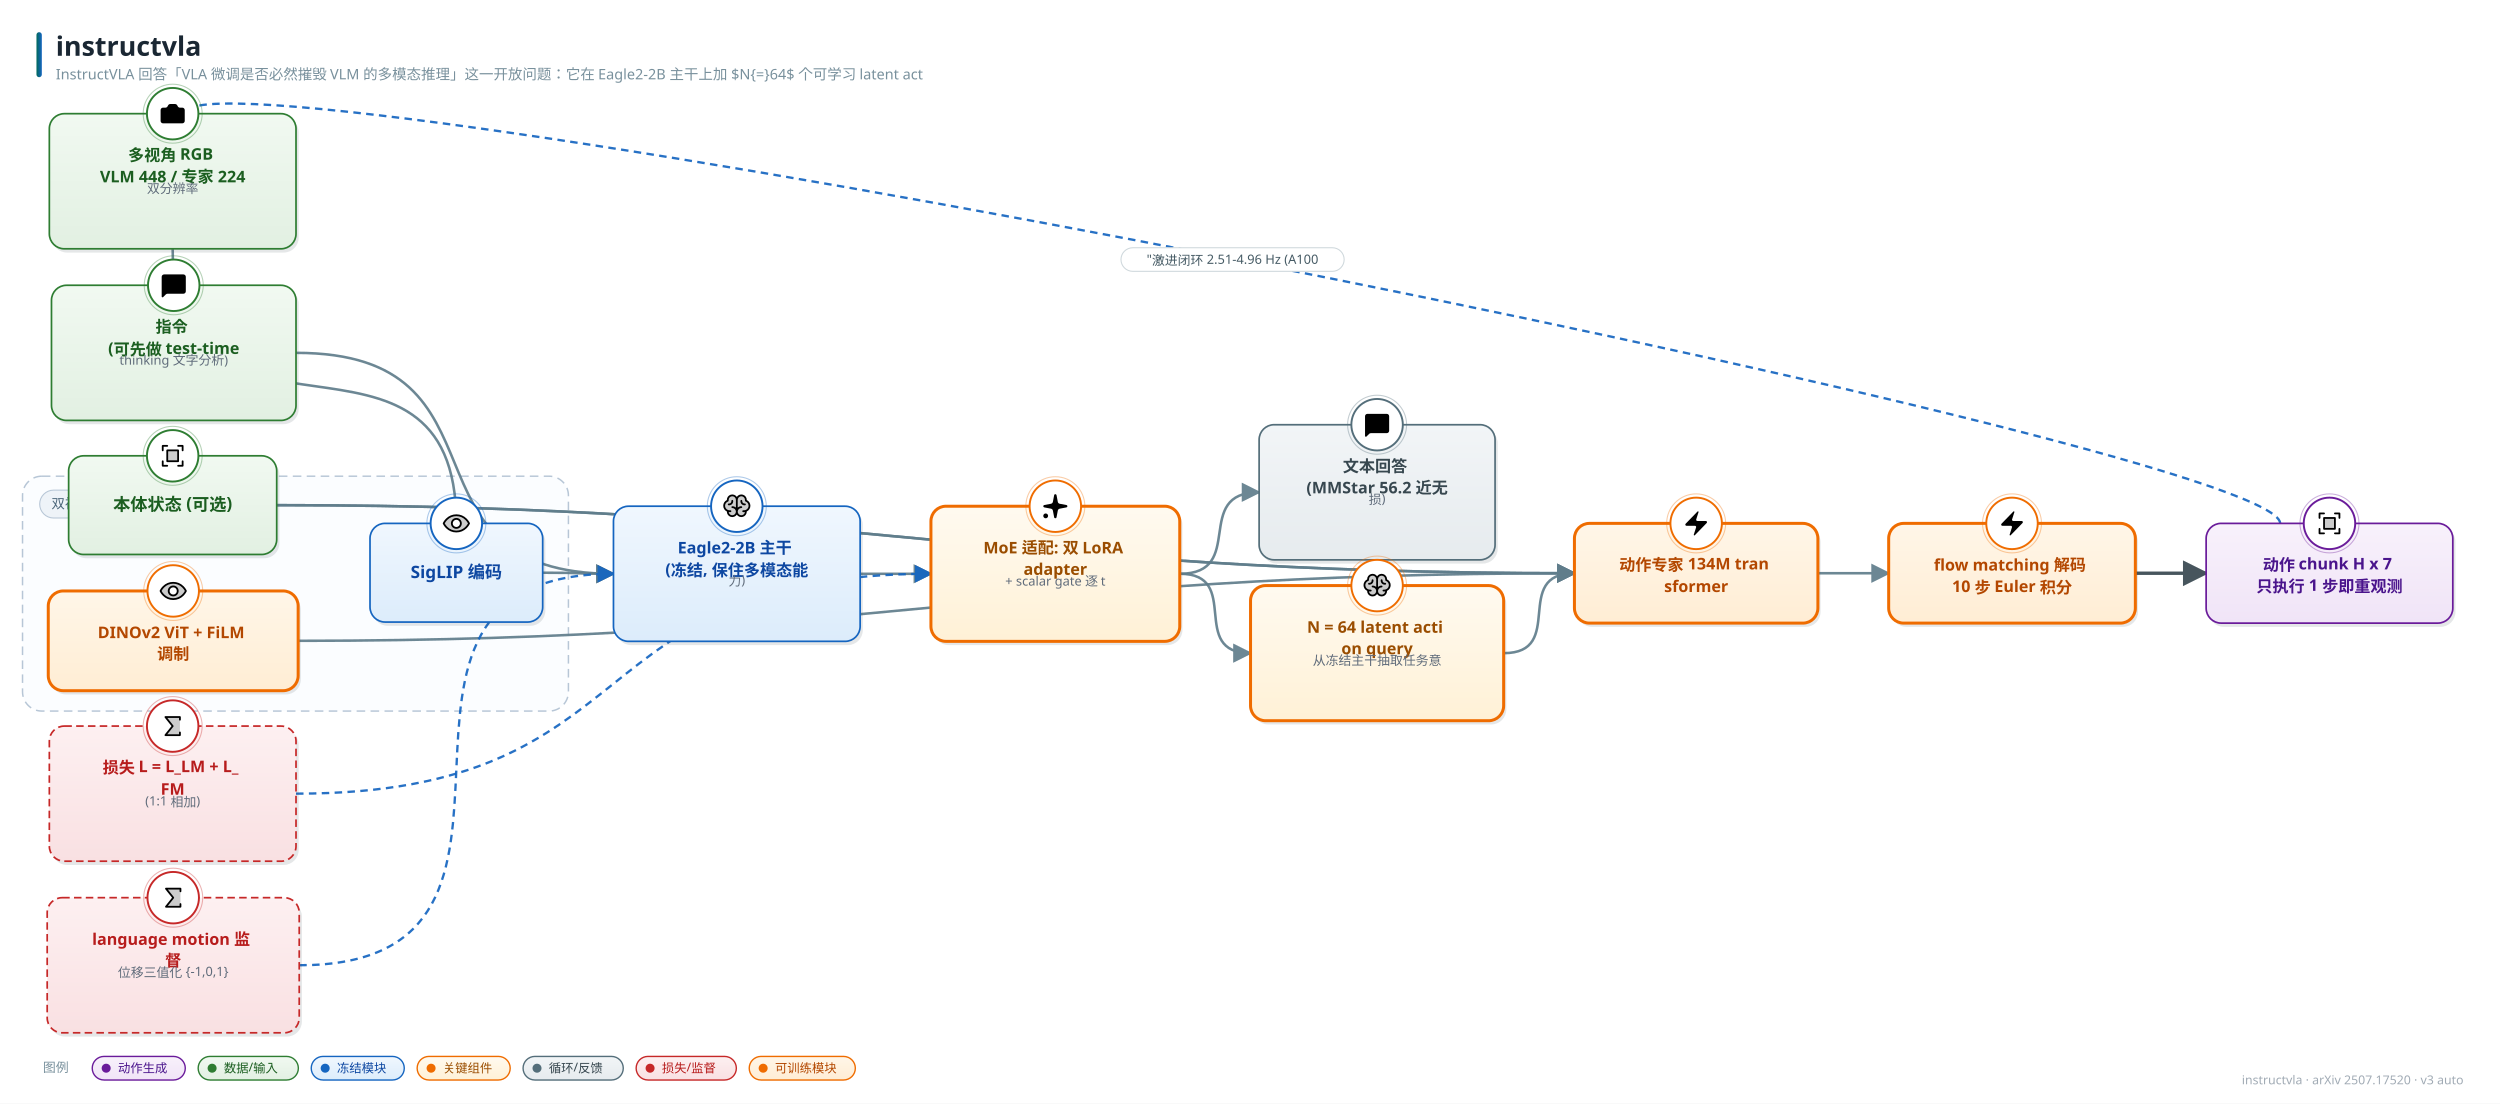
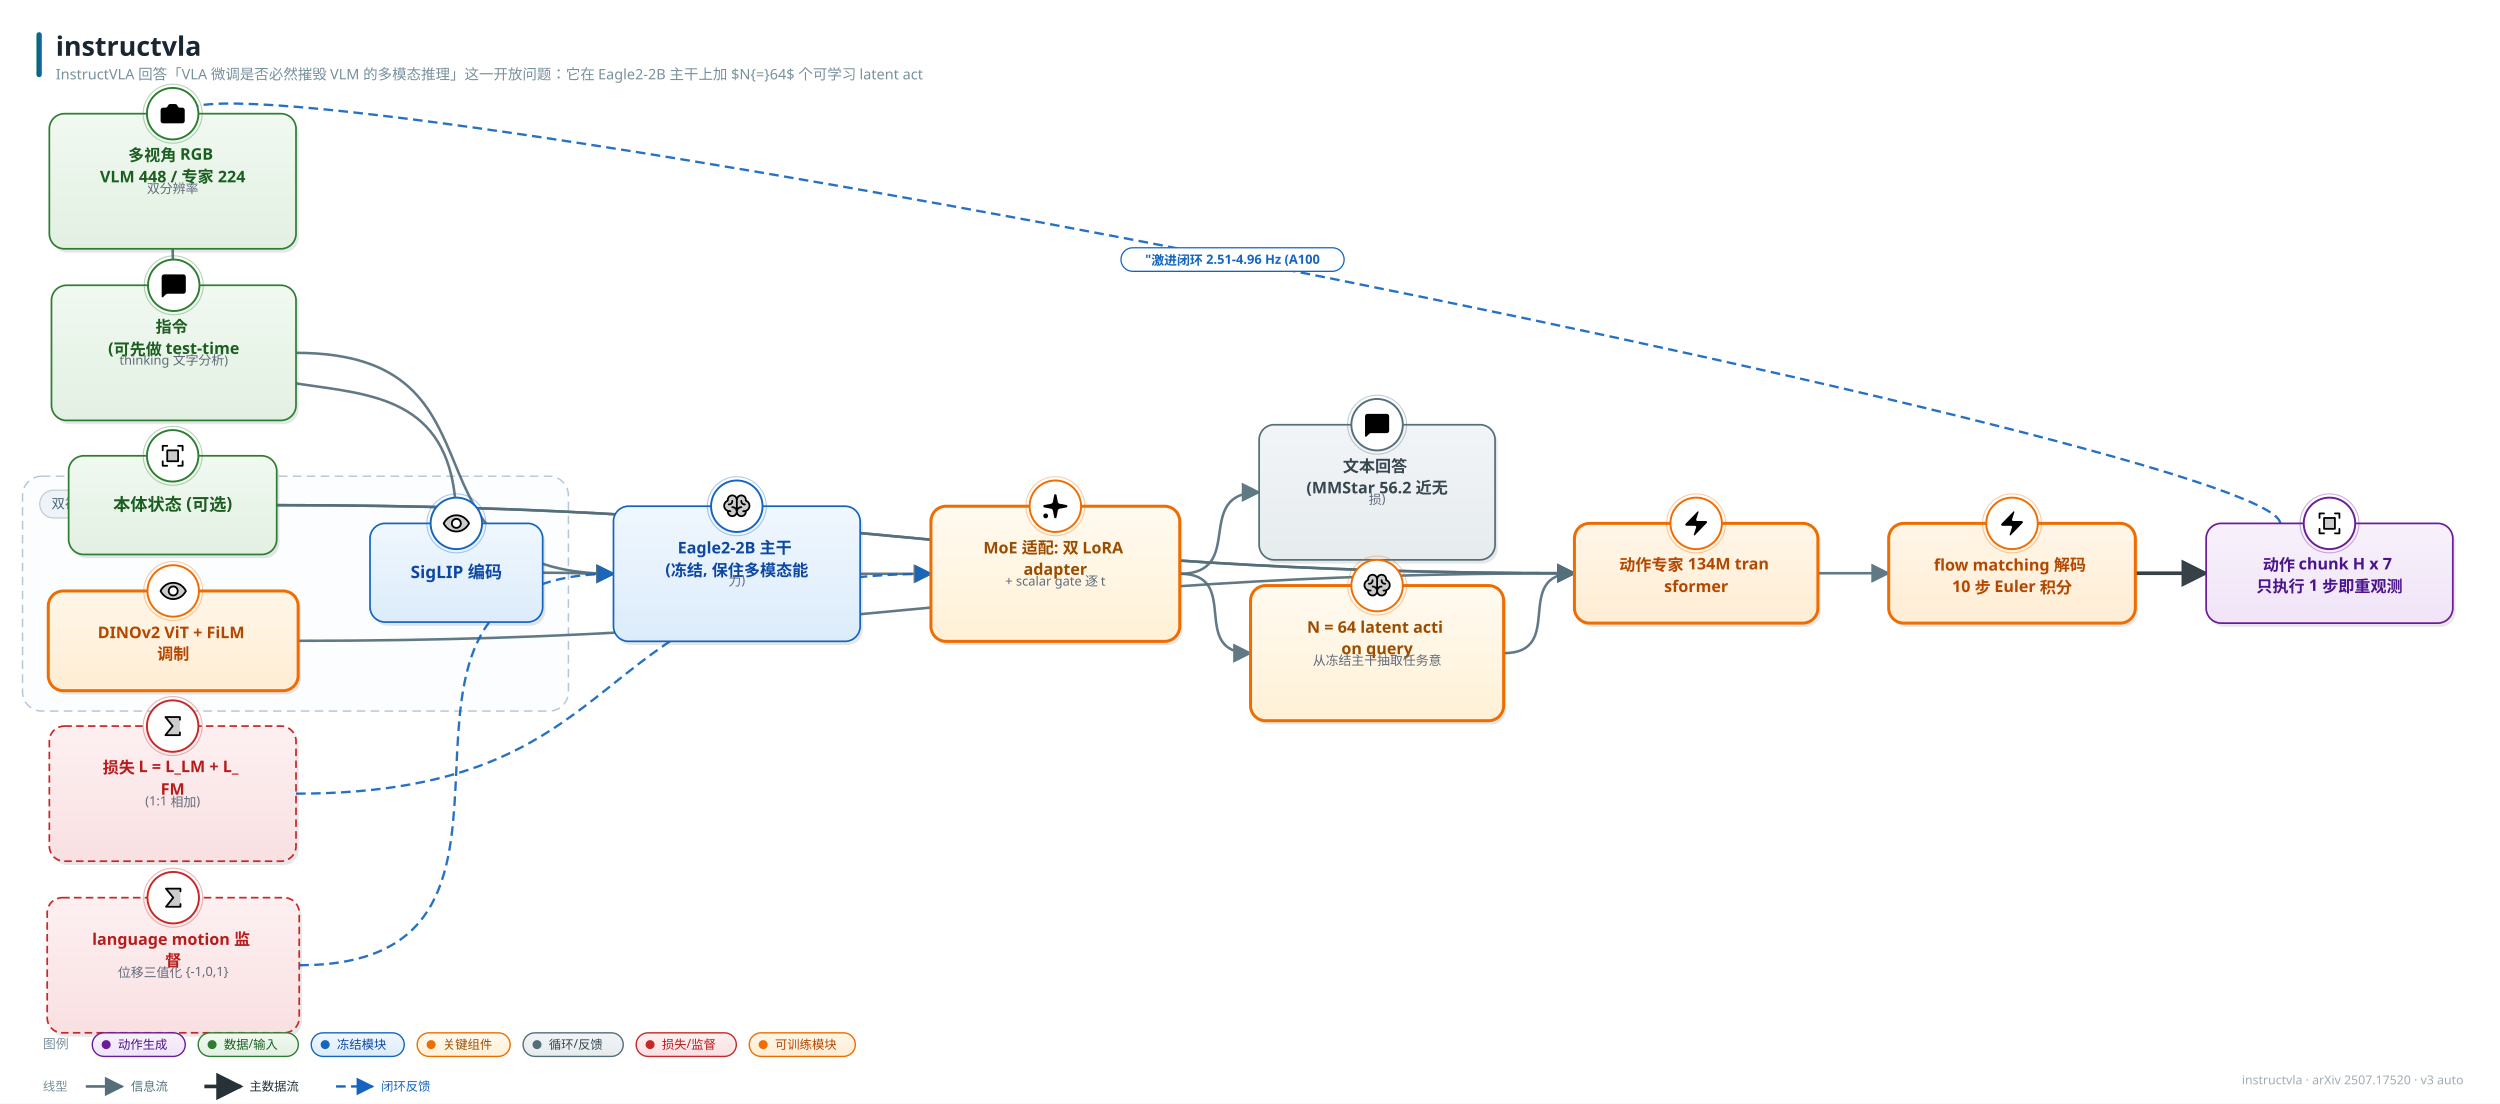
<svg xmlns="http://www.w3.org/2000/svg" width="2331" height="1029" viewBox="0 0 2331 1029" font-family="'PingFang SC','Hiragino Sans GB','Microsoft YaHei','Segoe UI',sans-serif">
  <style>text{font-family:'PingFang SC','Hiragino Sans GB','Microsoft YaHei','Segoe UI',sans-serif;} .lbl{font-weight:700;}</style>
  <defs>
    <linearGradient id="g-data" x1="0" y1="0" x2="0" y2="1">
      <stop offset="0" stop-color="#f1f9f1" />
      <stop offset="1" stop-color="#e2f0e2" />
    </linearGradient>
    <linearGradient id="g-frozen" x1="0" y1="0" x2="0" y2="1">
      <stop offset="0" stop-color="#f0f7fe" />
      <stop offset="1" stop-color="#dcecfb" />
    </linearGradient>
    <linearGradient id="g-train" x1="0" y1="0" x2="0" y2="1">
      <stop offset="0" stop-color="#fff6e8" />
      <stop offset="1" stop-color="#ffedd4" />
    </linearGradient>
    <linearGradient id="g-loss" x1="0" y1="0" x2="0" y2="1">
      <stop offset="0" stop-color="#fdf0f1" />
      <stop offset="1" stop-color="#f9e0e2" />
    </linearGradient>
    <linearGradient id="g-act" x1="0" y1="0" x2="0" y2="1">
      <stop offset="0" stop-color="#f8f1fb" />
      <stop offset="1" stop-color="#f0e4f7" />
    </linearGradient>
    <linearGradient id="g-loop" x1="0" y1="0" x2="0" y2="1">
      <stop offset="0" stop-color="#f2f5f7" />
      <stop offset="1" stop-color="#e6ebee" />
    </linearGradient>
    <linearGradient id="g-env" x1="0" y1="0" x2="0" y2="1">
      <stop offset="0" stop-color="#eef8f6" />
      <stop offset="1" stop-color="#dcf0ec" />
    </linearGradient>
    <linearGradient id="g-mem" x1="0" y1="0" x2="0" y2="1">
      <stop offset="0" stop-color="#fffef0" />
      <stop offset="1" stop-color="#fdf6d8" />
    </linearGradient>
    <linearGradient id="g-reward" x1="0" y1="0" x2="0" y2="1">
      <stop offset="0" stop-color="#fdf2f7" />
      <stop offset="1" stop-color="#f9e2ed" />
    </linearGradient>
    <linearGradient id="g-key" x1="0" y1="0" x2="0" y2="1">
      <stop offset="0" stop-color="#fffaf0" />
      <stop offset="1" stop-color="#fff1d6" />
    </linearGradient>
    <linearGradient id="g-title" x1="0" y1="0" x2="1" y2="0">
      <stop offset="0" stop-color="#00695c" />
      <stop offset="1" stop-color="#1565c0" />
    </linearGradient>
    <marker id="arr-main" viewBox="0 0 10 10" refX="9" refY="5" markerWidth="7.5" markerHeight="7.5" orient="auto-start-reverse">
-       <path d="M0 0 L10 5 L0 10 z" fill="#607d8b" />
+       <path d="M0 0 L10 5 L0 10 z" fill="#546e7a" />
    </marker>
    <marker id="arr-thick" viewBox="0 0 10 10" refX="9" refY="5" markerWidth="7.5" markerHeight="7.5" orient="auto-start-reverse">
-       <path d="M0 0 L10 5 L0 10 z" fill="#37474f" />
+       <path d="M0 0 L10 5 L0 10 z" fill="#263238" />
    </marker>
    <marker id="arr-thin" viewBox="0 0 10 10" refX="9" refY="5" markerWidth="7.5" markerHeight="7.5" orient="auto-start-reverse">
-       <path d="M0 0 L10 5 L0 10 z" fill="#90a4ae" />
+       <path d="M0 0 L10 5 L0 10 z" fill="#9fb0bb" />
    </marker>
    <marker id="arr-fb" viewBox="0 0 10 10" refX="9" refY="5" markerWidth="7.5" markerHeight="7.5" orient="auto-start-reverse">
      <path d="M0 0 L10 5 L0 10 z" fill="#1565c0" />
    </marker>
    <marker id="arr-loss" viewBox="0 0 10 10" refX="9" refY="5" markerWidth="7.5" markerHeight="7.5" orient="auto-start-reverse">
      <path d="M0 0 L10 5 L0 10 z" fill="#c62828" />
    </marker>
  </defs>
  <rect width="2331" height="1029" fill="#ffffff" />
  <rect x="34" y="30" width="5" height="42" rx="2.5" fill="url(#g-title)" />
  <text x="52" y="52" font-size="25" font-weight="800" fill="#1a2733">instructvla</text>
  <text x="52" y="74" font-size="13.5" fill="#78909c">InstructVLA 回答「VLA 微调是否必然摧毁 VLM 的多模态推理」这一开放问题：它在 Eagle2-2B 主干上加 $N{=}64$ 个可学习 latent act</text>
  <text x="2297" y="1011" font-size="11.5" fill="#a0aab4" text-anchor="end">instructvla · arXiv 2507.17520 · v3 auto</text>
  <rect x="21" y="444" width="509" height="219" rx="18" fill="#fbfdff" stroke="#b7c6d6" stroke-width="1.4" stroke-dasharray="8 5" />
  <rect x="37" y="457" width="90.25" height="26" rx="13" fill="#eef3f8" stroke="#b7c6d6" />
  <text x="48" y="474" font-size="12.5" fill="#4a6579">双视觉通路</text>
-   <path d="M 161.0 232.0 C 161.0 450.6, 425.5 269.4, 425.5 488.0" fill="none" stroke="#607d8b" stroke-width="2.4" marker-end="url(#arr-main)" opacity="0.92" />
-   <path d="M 276.0 329.0 C 486.8 329.0, 361.2 535.0, 572.0 535.0" fill="none" stroke="#607d8b" stroke-width="2.4" marker-end="url(#arr-main)" opacity="0.92" />
-   <path d="M 258.0 471.0 C 792.9 471.0, 933.1 534.5, 1468.0 534.5" fill="none" stroke="#607d8b" stroke-width="2.4" marker-end="url(#arr-main)" opacity="0.92" />
-   <path d="M 506.0 534.0 C 552.0 534.0, 526.0 535.0, 572.0 535.0" fill="none" stroke="#607d8b" stroke-width="2.4" marker-end="url(#arr-main)" opacity="0.92" />
-   <path d="M 802.0 535.0 C 848.0 535.0, 822.0 535.0, 868.0 535.0" fill="none" stroke="#607d8b" stroke-width="2.4" marker-end="url(#arr-main)" opacity="0.92" />
-   <path d="M 1100.0 535.0 C 1163.0 535.0, 1111.0 459.0, 1174.0 459.0" fill="none" stroke="#607d8b" stroke-width="2.4" marker-end="url(#arr-main)" opacity="0.92" />
-   <path d="M 1100.0 535.0 C 1158.8 535.0, 1107.2 609.0, 1166.0 609.0" fill="none" stroke="#607d8b" stroke-width="2.4" marker-end="url(#arr-main)" opacity="0.92" />
-   <path d="M 278.0 597.5 C 804.3 597.5, 941.7 534.5, 1468.0 534.5" fill="none" stroke="#607d8b" stroke-width="2.4" marker-end="url(#arr-main)" opacity="0.92" />
-   <path d="M 1402.0 609.0 C 1461.0 609.0, 1409.0 534.5, 1468.0 534.5" fill="none" stroke="#607d8b" stroke-width="2.4" marker-end="url(#arr-main)" opacity="0.92" />
-   <path d="M 258.0 471.0 C 792.9 471.0, 933.1 534.5, 1468.0 534.5" fill="none" stroke="#607d8b" stroke-width="2.4" marker-end="url(#arr-main)" opacity="0.92" />
-   <path d="M 1695.0 534.5 C 1741.0 534.5, 1715.0 534.5, 1761.0 534.5" fill="none" stroke="#607d8b" stroke-width="2.4" marker-end="url(#arr-main)" opacity="0.92" />
-   <path d="M 1991.0 534.5 C 2037.0 534.5, 2011.0 534.5, 2057.0 534.5" fill="none" stroke="#37474f" stroke-width="3.2" marker-end="url(#arr-thick)" opacity="0.92" />
-   <path d="M 2126.0 488.0 C 2126.0 414.0, 172.5 32.0, 172.5 106.0" fill="none" stroke="#1565c0" stroke-width="2.2" stroke-dasharray="7 5" marker-end="url(#arr-fb)" opacity="0.92" />
-   <path d="M 276.0 740.0 C 610.7 740.0, 533.3 535.0, 868.0 535.0" fill="none" stroke="#1565c0" stroke-width="2.2" stroke-dasharray="7 5" marker-end="url(#arr-fb)" opacity="0.92" />
-   <path d="M 279.0 900.0 C 555.4 900.0, 295.6 535.0, 572.0 535.0" fill="none" stroke="#1565c0" stroke-width="2.2" stroke-dasharray="7 5" marker-end="url(#arr-fb)" opacity="0.92" />
+   <path d="M 161.0 232.0 C 161.0 450.6, 425.5 269.4, 425.5 488.0" fill="none" stroke="#546e7a" stroke-width="2.4" marker-end="url(#arr-main)" opacity="0.92" />
+   <path d="M 276.0 329.0 C 486.8 329.0, 361.2 535.0, 572.0 535.0" fill="none" stroke="#546e7a" stroke-width="2.4" marker-end="url(#arr-main)" opacity="0.92" />
+   <path d="M 258.0 471.0 C 792.9 471.0, 933.1 534.5, 1468.0 534.5" fill="none" stroke="#546e7a" stroke-width="2.4" marker-end="url(#arr-main)" opacity="0.92" />
+   <path d="M 506.0 534.0 C 552.0 534.0, 526.0 535.0, 572.0 535.0" fill="none" stroke="#546e7a" stroke-width="2.4" marker-end="url(#arr-main)" opacity="0.92" />
+   <path d="M 802.0 535.0 C 848.0 535.0, 822.0 535.0, 868.0 535.0" fill="none" stroke="#546e7a" stroke-width="2.4" marker-end="url(#arr-main)" opacity="0.92" />
+   <path d="M 1100.0 535.0 C 1163.0 535.0, 1111.0 459.0, 1174.0 459.0" fill="none" stroke="#546e7a" stroke-width="2.4" marker-end="url(#arr-main)" opacity="0.92" />
+   <path d="M 1100.0 535.0 C 1158.8 535.0, 1107.2 609.0, 1166.0 609.0" fill="none" stroke="#546e7a" stroke-width="2.4" marker-end="url(#arr-main)" opacity="0.92" />
+   <path d="M 278.0 597.5 C 804.3 597.5, 941.7 534.5, 1468.0 534.5" fill="none" stroke="#546e7a" stroke-width="2.4" marker-end="url(#arr-main)" opacity="0.92" />
+   <path d="M 1402.0 609.0 C 1461.0 609.0, 1409.0 534.5, 1468.0 534.5" fill="none" stroke="#546e7a" stroke-width="2.4" marker-end="url(#arr-main)" opacity="0.92" />
+   <path d="M 258.0 471.0 C 792.9 471.0, 933.1 534.5, 1468.0 534.5" fill="none" stroke="#546e7a" stroke-width="2.4" marker-end="url(#arr-main)" opacity="0.92" />
+   <path d="M 1695.0 534.5 C 1741.0 534.5, 1715.0 534.5, 1761.0 534.5" fill="none" stroke="#546e7a" stroke-width="2.4" marker-end="url(#arr-main)" opacity="0.92" />
+   <path d="M 1991.0 534.5 C 2037.0 534.5, 2011.0 534.5, 2057.0 534.5" fill="none" stroke="#263238" stroke-width="3.4" marker-end="url(#arr-thick)" opacity="0.92" />
+   <path d="M 2126.0 488.0 C 2126.0 414.0, 172.5 32.0, 172.5 106.0" fill="none" stroke="#1565c0" stroke-width="2.2" stroke-dasharray="9 5" marker-end="url(#arr-fb)" opacity="0.92" />
+   <path d="M 276.0 740.0 C 610.7 740.0, 533.3 535.0, 868.0 535.0" fill="none" stroke="#1565c0" stroke-width="2.2" stroke-dasharray="9 5" marker-end="url(#arr-fb)" opacity="0.92" />
+   <path d="M 279.0 900.0 C 555.4 900.0, 295.6 535.0, 572.0 535.0" fill="none" stroke="#1565c0" stroke-width="2.2" stroke-dasharray="9 5" marker-end="url(#arr-fb)" opacity="0.92" />
  <rect x="48.5" y="109.5" width="230" height="126" rx="14" fill="#37474f" opacity="0.13" />
  <rect x="46" y="106" width="230" height="126" rx="14" fill="url(#g-data)" stroke="#2e7d32" stroke-width="1.6" />
  <circle cx="161.0" cy="106" r="24" fill="#ffffff" stroke="#2e7d32" stroke-width="1.8" />
  <circle cx="161.0" cy="106" r="27.5" fill="none" stroke="#2e7d32" stroke-width="1" opacity="0.35" />
  <g transform="translate(147.5,92.5) scale(1.125)">
    <path d="M13.997 4a2 2 0 0 1 1.76 1.05l.486.9A2 2 0 0 0 18.003 7H20a2 2 0 0 1 2 2v9a2 2 0 0 1-2 2H4a2 2 0 0 1-2-2V9a2 2 0 0 1 2-2h1.997a2 2 0 0 0 1.759-1.048l.489-.904A2 2 0 0 1 10.004 4z" />
    <circle cx="12" cy="13" r="3" />
  </g>
  <text x="161.0" y="150" font-size="15" class="lbl" fill="#1b5e20" text-anchor="middle">
    <tspan x="161.0" dy="0">多视角 RGB</tspan>
    <tspan x="161.0" dy="20">VLM 448 / 专家 224</tspan>
  </text>
  <text x="161.0" y="180" font-size="12" fill="#5f6b7a" text-anchor="middle"> 双分辨率</text>
  <rect x="347.5" y="491.5" width="161" height="92" rx="14" fill="#37474f" opacity="0.13" />
  <rect x="345" y="488" width="161" height="92" rx="14" fill="url(#g-frozen)" stroke="#1565c0" stroke-width="1.6" />
  <circle cx="425.5" cy="488" r="24" fill="#ffffff" stroke="#1565c0" stroke-width="1.8" />
  <circle cx="425.5" cy="488" r="27.5" fill="none" stroke="#1565c0" stroke-width="1" opacity="0.35" />
  <g transform="translate(412.0,474.5) scale(0.1055)">
    <path d="M128,56C48,56,16,128,16,128s32,72,112,72,112-72,112-72S208,56,128,56Zm0,112a40,40,0,1,1,40-40A40,40,0,0,1,128,168Z" opacity="0.2" />
    <path d="M247.31,124.76c-.35-.79-8.82-19.58-27.65-38.41C194.57,61.26,162.88,48,128,48S61.43,61.26,36.34,86.35C17.51,105.18,9,124,8.69,124.76a8,8,0,0,0,0,6.5c.35.79,8.82,19.57,27.65,38.4C61.43,194.74,93.12,208,128,208s66.57-13.26,91.66-38.34c18.83-18.83,27.3-37.61,27.65-38.4A8,8,0,0,0,247.31,124.76ZM128,192c-30.78,0-57.67-11.19-79.93-33.25A133.47,133.47,0,0,1,25,128,133.33,133.33,0,0,1,48.07,97.25C70.33,75.19,97.22,64,128,64s57.67,11.19,79.93,33.25A133.46,133.46,0,0,1,231.05,128C223.84,141.46,192.43,192,128,192Zm0-112a48,48,0,1,0,48,48A48.05,48.05,0,0,0,128,80Zm0,80a32,32,0,1,1,32-32A32,32,0,0,1,128,160Z" />
  </g>
  <text x="425.5" y="539" font-size="16" class="lbl" fill="#0d47a1" text-anchor="middle">SigLIP 编码</text>
  <rect x="50.5" y="269.5" width="228" height="126" rx="14" fill="#37474f" opacity="0.13" />
  <rect x="48" y="266" width="228" height="126" rx="14" fill="url(#g-data)" stroke="#2e7d32" stroke-width="1.6" />
  <circle cx="162.0" cy="266" r="24" fill="#ffffff" stroke="#2e7d32" stroke-width="1.8" />
  <circle cx="162.0" cy="266" r="27.5" fill="none" stroke="#2e7d32" stroke-width="1" opacity="0.35" />
  <g transform="translate(148.5,252.5) scale(1.125)">
    <path d="M22 17a2 2 0 0 1-2 2H6.828a2 2 0 0 0-1.414.586l-2.202 2.202A.71.71 0 0 1 2 21.286V5a2 2 0 0 1 2-2h16a2 2 0 0 1 2 2z" />
  </g>
  <text x="162.0" y="310" font-size="15" class="lbl" fill="#1b5e20" text-anchor="middle">
    <tspan x="162.0" dy="0">指令</tspan>
    <tspan x="162.0" dy="20">(可先做 test-time </tspan>
  </text>
  <text x="162.0" y="340" font-size="12" fill="#5f6b7a" text-anchor="middle">thinking 文字分析)</text>
  <rect x="574.5" y="475.5" width="230" height="126" rx="14" fill="#37474f" opacity="0.13" />
  <rect x="572" y="472" width="230" height="126" rx="14" fill="url(#g-frozen)" stroke="#1565c0" stroke-width="1.6" />
  <circle cx="687.0" cy="472" r="24" fill="#ffffff" stroke="#1565c0" stroke-width="1.8" />
  <circle cx="687.0" cy="472" r="27.5" fill="none" stroke="#1565c0" stroke-width="1" opacity="0.35" />
  <g transform="translate(673.5,458.5) scale(0.1055)">
    <path d="M240,124a48,48,0,0,1-32,45.27h0V176a40,40,0,0,1-80,0,40,40,0,0,1-80,0v-6.73h0a48,48,0,0,1,0-90.54V72a40,40,0,0,1,80,0,40,40,0,0,1,80,0v6.73A48,48,0,0,1,240,124Z" opacity="0.2" />
    <path d="M248,124a56.11,56.11,0,0,0-32-50.61V72a48,48,0,0,0-88-26.49A48,48,0,0,0,40,72v1.39a56,56,0,0,0,0,101.2V176a48,48,0,0,0,88,26.49A48,48,0,0,0,216,176v-1.41A56.09,56.09,0,0,0,248,124ZM88,208a32,32,0,0,1-31.81-28.56A55.87,55.87,0,0,0,64,180h8a8,8,0,0,0,0-16H64A40,40,0,0,1,50.67,86.27,8,8,0,0,0,56,78.73V72a32,32,0,0,1,64,0v68.26A47.8,47.8,0,0,0,88,128a8,8,0,0,0,0,16,32,32,0,0,1,0,64Zm104-44h-8a8,8,0,0,0,0,16h8a55.87,55.87,0,0,0,7.81-.56A32,32,0,1,1,168,144a8,8,0,0,0,0-16,47.8,47.8,0,0,0-32,12.26V72a32,32,0,0,1,64,0v6.73a8,8,0,0,0,5.33,7.54A40,40,0,0,1,192,164Zm16-52a8,8,0,0,1-8,8h-4a36,36,0,0,1-36-36V80a8,8,0,0,1,16,0v4a20,20,0,0,0,20,20h4A8,8,0,0,1,208,112ZM60,120H56a8,8,0,0,1,0-16h4A20,20,0,0,0,80,84V80a8,8,0,0,1,16,0v4A36,36,0,0,1,60,120Z" />
  </g>
  <text x="687.0" y="516" font-size="15" class="lbl" fill="#0d47a1" text-anchor="middle">
    <tspan x="687.0" dy="0">Eagle2-2B 主干</tspan>
    <tspan x="687.0" dy="20">(冻结, 保住多模态能</tspan>
  </text>
  <text x="687.0" y="546" font-size="12" fill="#5f6b7a" text-anchor="middle">力)</text>
  <rect x="66.5" y="428.5" width="194" height="92" rx="14" fill="#37474f" opacity="0.13" />
  <rect x="64" y="425" width="194" height="92" rx="14" fill="url(#g-data)" stroke="#2e7d32" stroke-width="1.6" />
  <circle cx="161.0" cy="425" r="24" fill="#ffffff" stroke="#2e7d32" stroke-width="1.8" />
  <circle cx="161.0" cy="425" r="27.5" fill="none" stroke="#2e7d32" stroke-width="1" opacity="0.35" />
  <g transform="translate(147.5,411.5) scale(0.1055)">
    <path d="M176,80v96H80V80Z" opacity="0.2" />
    <path d="M224,40V80a8,8,0,0,1-16,0V48H176a8,8,0,0,1,0-16h40A8,8,0,0,1,224,40ZM80,208H48V176a8,8,0,0,0-16,0v40a8,8,0,0,0,8,8H80a8,8,0,0,0,0-16Zm136-40a8,8,0,0,0-8,8v32H176a8,8,0,0,0,0,16h40a8,8,0,0,0,8-8V176A8,8,0,0,0,216,168ZM40,88a8,8,0,0,0,8-8V48H80a8,8,0,0,0,0-16H40a8,8,0,0,0-8,8V80A8,8,0,0,0,40,88ZM80,72h96a8,8,0,0,1,8,8v96a8,8,0,0,1-8,8H80a8,8,0,0,1-8-8V80A8,8,0,0,1,80,72Zm8,96h80V88H88Z" />
  </g>
  <text x="161.0" y="476" font-size="16" class="lbl" fill="#1b5e20" text-anchor="middle">本体状态 (可选)</text>
  <rect x="1470.5" y="491.5" width="227" height="93" rx="14" fill="#37474f" opacity="0.13" />
  <rect x="1468" y="488" width="227" height="93" rx="14" fill="url(#g-train)" stroke="#ef6c00" stroke-width="2.8" />
  <circle cx="1581.5" cy="488" r="24" fill="#ffffff" stroke="#ef6c00" stroke-width="1.8" />
  <circle cx="1581.5" cy="488" r="27.5" fill="none" stroke="#ef6c00" stroke-width="1" opacity="0.35" />
  <g transform="translate(1568.0,474.5) scale(1.125)">
    <path d="M4 14a1 1 0 0 1-.78-1.63l9.9-10.2a.5.5 0 0 1 .86.46l-1.92 6.02A1 1 0 0 0 13 10h7a1 1 0 0 1 .78 1.63l-9.9 10.2a.5.5 0 0 1-.86-.46l1.92-6.02A1 1 0 0 0 11 14z" />
  </g>
  <text x="1581.5" y="532" font-size="15" class="lbl" fill="#b34700" text-anchor="middle">
    <tspan x="1581.5" dy="0">动作专家 134M tran</tspan>
    <tspan x="1581.5" dy="20">sformer</tspan>
  </text>
  <rect x="47.5" y="554.5" width="233" height="93" rx="14" fill="#37474f" opacity="0.13" />
  <rect x="45" y="551" width="233" height="93" rx="14" fill="url(#g-train)" stroke="#ef6c00" stroke-width="2.8" />
  <circle cx="161.5" cy="551" r="24" fill="#ffffff" stroke="#ef6c00" stroke-width="1.8" />
  <circle cx="161.5" cy="551" r="27.5" fill="none" stroke="#ef6c00" stroke-width="1" opacity="0.35" />
  <g transform="translate(148.0,537.5) scale(0.1055)">
    <path d="M128,56C48,56,16,128,16,128s32,72,112,72,112-72,112-72S208,56,128,56Zm0,112a40,40,0,1,1,40-40A40,40,0,0,1,128,168Z" opacity="0.2" />
    <path d="M247.31,124.76c-.35-.79-8.82-19.58-27.65-38.41C194.57,61.26,162.88,48,128,48S61.43,61.26,36.34,86.35C17.51,105.18,9,124,8.69,124.76a8,8,0,0,0,0,6.5c.35.79,8.82,19.57,27.65,38.4C61.43,194.74,93.12,208,128,208s66.57-13.26,91.66-38.34c18.83-18.83,27.3-37.61,27.65-38.4A8,8,0,0,0,247.31,124.76ZM128,192c-30.78,0-57.67-11.19-79.93-33.25A133.47,133.47,0,0,1,25,128,133.33,133.33,0,0,1,48.07,97.25C70.33,75.19,97.22,64,128,64s57.67,11.19,79.93,33.25A133.46,133.46,0,0,1,231.05,128C223.84,141.46,192.43,192,128,192Zm0-112a48,48,0,1,0,48,48A48.05,48.05,0,0,0,128,80Zm0,80a32,32,0,1,1,32-32A32,32,0,0,1,128,160Z" />
  </g>
  <text x="161.5" y="595" font-size="15" class="lbl" fill="#b34700" text-anchor="middle">
    <tspan x="161.5" dy="0">DINOv2 ViT + FiLM </tspan>
    <tspan x="161.5" dy="20">调制</tspan>
  </text>
  <rect x="870.5" y="475.5" width="232" height="126" rx="14" fill="#37474f" opacity="0.13" />
  <rect x="868" y="472" width="232" height="126" rx="14" fill="url(#g-key)" stroke="#ef6c00" stroke-width="2.8" />
  <circle cx="984.0" cy="472" r="24" fill="#ffffff" stroke="#ef6c00" stroke-width="1.8" />
  <circle cx="984.0" cy="472" r="27.5" fill="none" stroke="#ef6c00" stroke-width="1" opacity="0.35" />
  <g transform="translate(970.5,458.5) scale(1.125)">
    <path d="M11.017 2.814a1 1 0 0 1 1.966 0l1.051 5.558a2 2 0 0 0 1.594 1.594l5.558 1.051a1 1 0 0 1 0 1.966l-5.558 1.051a2 2 0 0 0-1.594 1.594l-1.051 5.558a1 1 0 0 1-1.966 0l-1.051-5.558a2 2 0 0 0-1.594-1.594l-5.558-1.051a1 1 0 0 1 0-1.966l5.558-1.051a2 2 0 0 0 1.594-1.594z" />
    <path d="M20 2v4" />
    <path d="M22 4h-4" />
    <circle cx="4" cy="20" r="2" />
  </g>
  <text x="984.0" y="516" font-size="15" class="lbl" fill="#9a4d00" text-anchor="middle">
    <tspan x="984.0" dy="0">MoE 适配: 双 LoRA </tspan>
    <tspan x="984.0" dy="20">adapter</tspan>
  </text>
  <text x="984.0" y="546" font-size="12" fill="#5f6b7a" text-anchor="middle">+ scalar gate 逐 t</text>
  <rect x="1176.5" y="399.5" width="220" height="126" rx="14" fill="#37474f" opacity="0.13" />
  <rect x="1174" y="396" width="220" height="126" rx="14" fill="url(#g-loop)" stroke="#546e7a" stroke-width="1.6" />
  <circle cx="1284.0" cy="396" r="24" fill="#ffffff" stroke="#546e7a" stroke-width="1.8" />
  <circle cx="1284.0" cy="396" r="27.5" fill="none" stroke="#546e7a" stroke-width="1" opacity="0.35" />
  <g transform="translate(1270.5,382.5) scale(1.125)">
    <path d="M22 17a2 2 0 0 1-2 2H6.828a2 2 0 0 0-1.414.586l-2.202 2.202A.71.71 0 0 1 2 21.286V5a2 2 0 0 1 2-2h16a2 2 0 0 1 2 2z" />
  </g>
  <text x="1284.0" y="440" font-size="15" class="lbl" fill="#37474f" text-anchor="middle">
    <tspan x="1284.0" dy="0">文本回答</tspan>
    <tspan x="1284.0" dy="20">(MMStar 56.2 近无</tspan>
  </text>
  <text x="1284.0" y="470" font-size="12" fill="#5f6b7a" text-anchor="middle">损)</text>
  <rect x="1168.5" y="549.5" width="236" height="126" rx="14" fill="#37474f" opacity="0.13" />
  <rect x="1166" y="546" width="236" height="126" rx="14" fill="url(#g-key)" stroke="#ef6c00" stroke-width="2.8" />
  <circle cx="1284.0" cy="546" r="24" fill="#ffffff" stroke="#ef6c00" stroke-width="1.8" />
  <circle cx="1284.0" cy="546" r="27.5" fill="none" stroke="#ef6c00" stroke-width="1" opacity="0.35" />
  <g transform="translate(1270.5,532.5) scale(0.1055)">
    <path d="M240,124a48,48,0,0,1-32,45.27h0V176a40,40,0,0,1-80,0,40,40,0,0,1-80,0v-6.73h0a48,48,0,0,1,0-90.54V72a40,40,0,0,1,80,0,40,40,0,0,1,80,0v6.73A48,48,0,0,1,240,124Z" opacity="0.2" />
    <path d="M248,124a56.11,56.11,0,0,0-32-50.61V72a48,48,0,0,0-88-26.49A48,48,0,0,0,40,72v1.39a56,56,0,0,0,0,101.2V176a48,48,0,0,0,88,26.49A48,48,0,0,0,216,176v-1.41A56.09,56.09,0,0,0,248,124ZM88,208a32,32,0,0,1-31.81-28.56A55.87,55.87,0,0,0,64,180h8a8,8,0,0,0,0-16H64A40,40,0,0,1,50.67,86.27,8,8,0,0,0,56,78.73V72a32,32,0,0,1,64,0v68.26A47.8,47.8,0,0,0,88,128a8,8,0,0,0,0,16,32,32,0,0,1,0,64Zm104-44h-8a8,8,0,0,0,0,16h8a55.87,55.87,0,0,0,7.81-.56A32,32,0,1,1,168,144a8,8,0,0,0,0-16,47.8,47.8,0,0,0-32,12.26V72a32,32,0,0,1,64,0v6.73a8,8,0,0,0,5.33,7.54A40,40,0,0,1,192,164Zm16-52a8,8,0,0,1-8,8h-4a36,36,0,0,1-36-36V80a8,8,0,0,1,16,0v4a20,20,0,0,0,20,20h4A8,8,0,0,1,208,112ZM60,120H56a8,8,0,0,1,0-16h4A20,20,0,0,0,80,84V80a8,8,0,0,1,16,0v4A36,36,0,0,1,60,120Z" />
  </g>
  <text x="1284.0" y="590" font-size="15" class="lbl" fill="#9a4d00" text-anchor="middle">
    <tspan x="1284.0" dy="0">N = 64 latent acti</tspan>
    <tspan x="1284.0" dy="20">on query</tspan>
  </text>
  <text x="1284.0" y="620" font-size="12" fill="#5f6b7a" text-anchor="middle">从冻结主干抽取任务意</text>
  <rect x="1763.5" y="491.5" width="230" height="93" rx="14" fill="#37474f" opacity="0.13" />
  <rect x="1761" y="488" width="230" height="93" rx="14" fill="url(#g-train)" stroke="#ef6c00" stroke-width="2.8" />
  <circle cx="1876.0" cy="488" r="24" fill="#ffffff" stroke="#ef6c00" stroke-width="1.8" />
  <circle cx="1876.0" cy="488" r="27.5" fill="none" stroke="#ef6c00" stroke-width="1" opacity="0.35" />
  <g transform="translate(1862.5,474.5) scale(1.125)">
    <path d="M4 14a1 1 0 0 1-.78-1.63l9.9-10.2a.5.5 0 0 1 .86.46l-1.92 6.02A1 1 0 0 0 13 10h7a1 1 0 0 1 .78 1.63l-9.9 10.2a.5.5 0 0 1-.86-.46l1.92-6.02A1 1 0 0 0 11 14z" />
  </g>
  <text x="1876.0" y="532" font-size="15" class="lbl" fill="#b34700" text-anchor="middle">
    <tspan x="1876.0" dy="0">flow matching 解码</tspan>
    <tspan x="1876.0" dy="20">10 步 Euler 积分</tspan>
  </text>
  <rect x="2059.5" y="491.5" width="230" height="93" rx="14" fill="#37474f" opacity="0.13" />
  <rect x="2057" y="488" width="230" height="93" rx="14" fill="url(#g-act)" stroke="#6a1b9a" stroke-width="1.6" />
  <circle cx="2172.0" cy="488" r="24" fill="#ffffff" stroke="#6a1b9a" stroke-width="1.8" />
  <circle cx="2172.0" cy="488" r="27.5" fill="none" stroke="#6a1b9a" stroke-width="1" opacity="0.35" />
  <g transform="translate(2158.5,474.5) scale(0.1055)">
    <path d="M176,80v96H80V80Z" opacity="0.2" />
    <path d="M224,40V80a8,8,0,0,1-16,0V48H176a8,8,0,0,1,0-16h40A8,8,0,0,1,224,40ZM80,208H48V176a8,8,0,0,0-16,0v40a8,8,0,0,0,8,8H80a8,8,0,0,0,0-16Zm136-40a8,8,0,0,0-8,8v32H176a8,8,0,0,0,0,16h40a8,8,0,0,0,8-8V176A8,8,0,0,0,216,168ZM40,88a8,8,0,0,0,8-8V48H80a8,8,0,0,0,0-16H40a8,8,0,0,0-8,8V80A8,8,0,0,0,40,88ZM80,72h96a8,8,0,0,1,8,8v96a8,8,0,0,1-8,8H80a8,8,0,0,1-8-8V80A8,8,0,0,1,80,72Zm8,96h80V88H88Z" />
  </g>
  <text x="2172.0" y="532" font-size="15" class="lbl" fill="#4a148c" text-anchor="middle">
    <tspan x="2172.0" dy="0">动作 chunk H x 7</tspan>
    <tspan x="2172.0" dy="20">只执行 1 步即重观测</tspan>
  </text>
  <rect x="48.5" y="680.5" width="230" height="126" rx="14" fill="#37474f" opacity="0.13" />
  <rect x="46" y="677" width="230" height="126" rx="14" fill="url(#g-loss)" stroke="#c62828" stroke-width="1.6" stroke-dasharray="7 4" />
  <circle cx="161.0" cy="677" r="24" fill="#ffffff" stroke="#c62828" stroke-width="1.8" />
  <circle cx="161.0" cy="677" r="27.5" fill="none" stroke="#c62828" stroke-width="1" opacity="0.35" />
  <g transform="translate(147.5,663.5) scale(0.1055)">
    <path d="M192,48V208H64l64-80L64,48Z" opacity="0.2" />
    <path d="M184,72V56H80.65l53.6,67a8,8,0,0,1,0,10l-53.6,67H184V184a8,8,0,0,1,16,0v24a8,8,0,0,1-8,8H64a8,8,0,0,1-6.25-13l60-75-60-75A8,8,0,0,1,64,40H192a8,8,0,0,1,8,8V72a8,8,0,0,1-16,0Z" />
  </g>
  <text x="161.0" y="721" font-size="15" class="lbl" fill="#b71c1c" text-anchor="middle">
    <tspan x="161.0" dy="0">损失 L = L_LM + L_</tspan>
    <tspan x="161.0" dy="20">FM</tspan>
  </text>
  <text x="161.0" y="751" font-size="12" fill="#5f6b7a" text-anchor="middle">(1:1 相加)</text>
  <rect x="46.5" y="840.5" width="235" height="126" rx="14" fill="#37474f" opacity="0.13" />
  <rect x="44" y="837" width="235" height="126" rx="14" fill="url(#g-loss)" stroke="#c62828" stroke-width="1.6" stroke-dasharray="7 4" />
  <circle cx="161.5" cy="837" r="24" fill="#ffffff" stroke="#c62828" stroke-width="1.8" />
  <circle cx="161.5" cy="837" r="27.5" fill="none" stroke="#c62828" stroke-width="1" opacity="0.35" />
  <g transform="translate(148.0,823.5) scale(0.1055)">
    <path d="M192,48V208H64l64-80L64,48Z" opacity="0.2" />
    <path d="M184,72V56H80.65l53.6,67a8,8,0,0,1,0,10l-53.6,67H184V184a8,8,0,0,1,16,0v24a8,8,0,0,1-8,8H64a8,8,0,0,1-6.25-13l60-75-60-75A8,8,0,0,1,64,40H192a8,8,0,0,1,8,8V72a8,8,0,0,1-16,0Z" />
  </g>
  <text x="161.5" y="881" font-size="15" class="lbl" fill="#b71c1c" text-anchor="middle">
    <tspan x="161.5" dy="0">language motion 监</tspan>
    <tspan x="161.5" dy="20">督</tspan>
  </text>
  <text x="161.5" y="911" font-size="12" fill="#5f6b7a" text-anchor="middle">位移三值化 {-1,0,1}</text>
  <g transform="translate(1149.2,242.0)">
-     <rect x="-104.0" y="-11" width="208.1" height="22" rx="11" fill="#ffffff" stroke="#cfd8dc" />
-     <text y="4" font-size="12" fill="#455a64" text-anchor="middle">"激进闭环 2.51-4.96 Hz (A100</text>
-   </g>
-   <text x="40" y="999.5" font-size="12" fill="#78909c">图例</text>
-   <g>
-     <rect x="86" y="985" width="86.76" height="22" rx="11" fill="url(#g-act)" stroke="#6a1b9a" stroke-width="1.3" />
-     <circle cx="99" cy="996" r="4.2" fill="#6a1b9a" />
-     <text x="110" y="1000" font-size="11.5" fill="#4a148c">动作生成</text>
-   </g>
-   <g>
-     <rect x="184.76" y="985" width="93.43" height="22" rx="11" fill="url(#g-data)" stroke="#2e7d32" stroke-width="1.3" />
-     <circle cx="197.76" cy="996" r="4.2" fill="#2e7d32" />
-     <text x="208.76" y="1000" font-size="11.5" fill="#1b5e20">数据/输入</text>
-   </g>
-   <g>
-     <rect x="290.19" y="985" width="86.76" height="22" rx="11" fill="url(#g-frozen)" stroke="#1565c0" stroke-width="1.3" />
-     <circle cx="303.19" cy="996" r="4.2" fill="#1565c0" />
-     <text x="314.19" y="1000" font-size="11.5" fill="#0d47a1">冻结模块</text>
-   </g>
-   <g>
-     <rect x="388.95" y="985" width="86.76" height="22" rx="11" fill="url(#g-key)" stroke="#ef6c00" stroke-width="1.3" />
-     <circle cx="401.95" cy="996" r="4.2" fill="#ef6c00" />
-     <text x="412.95" y="1000" font-size="11.5" fill="#9a4d00">关键组件</text>
-   </g>
-   <g>
-     <rect x="487.71" y="985" width="93.43" height="22" rx="11" fill="url(#g-loop)" stroke="#546e7a" stroke-width="1.3" />
-     <circle cx="500.71" cy="996" r="4.2" fill="#546e7a" />
-     <text x="511.71" y="1000" font-size="11.5" fill="#37474f">循环/反馈</text>
-   </g>
-   <g>
-     <rect x="593.14" y="985" width="93.43" height="22" rx="11" fill="url(#g-loss)" stroke="#c62828" stroke-width="1.3" />
-     <circle cx="606.14" cy="996" r="4.2" fill="#c62828" />
-     <text x="617.14" y="1000" font-size="11.5" fill="#b71c1c">损失/监督</text>
-   </g>
-   <g>
-     <rect x="698.57" y="985" width="98.95" height="22" rx="11" fill="url(#g-train)" stroke="#ef6c00" stroke-width="1.3" />
-     <circle cx="711.57" cy="996" r="4.2" fill="#ef6c00" />
-     <text x="722.57" y="1000" font-size="11.5" fill="#b34700">可训练模块</text>
+     <rect x="-104.0" y="-11" width="208.1" height="22" rx="11" fill="#ffffff" stroke="#1565c0" stroke-width="1.2" />
+     <text y="4" font-size="12" fill="#1565c0" font-weight="600" text-anchor="middle">"激进闭环 2.51-4.96 Hz (A100</text>
+   </g>
+   <text x="40" y="977.5" font-size="12" fill="#78909c">图例</text>
+   <g>
+     <rect x="86" y="963" width="86.76" height="22" rx="11" fill="url(#g-act)" stroke="#6a1b9a" stroke-width="1.3" />
+     <circle cx="99" cy="974" r="4.2" fill="#6a1b9a" />
+     <text x="110" y="978" font-size="11.5" fill="#4a148c">动作生成</text>
+   </g>
+   <g>
+     <rect x="184.76" y="963" width="93.43" height="22" rx="11" fill="url(#g-data)" stroke="#2e7d32" stroke-width="1.3" />
+     <circle cx="197.76" cy="974" r="4.2" fill="#2e7d32" />
+     <text x="208.76" y="978" font-size="11.5" fill="#1b5e20">数据/输入</text>
+   </g>
+   <g>
+     <rect x="290.19" y="963" width="86.76" height="22" rx="11" fill="url(#g-frozen)" stroke="#1565c0" stroke-width="1.3" />
+     <circle cx="303.19" cy="974" r="4.2" fill="#1565c0" />
+     <text x="314.19" y="978" font-size="11.5" fill="#0d47a1">冻结模块</text>
+   </g>
+   <g>
+     <rect x="388.95" y="963" width="86.76" height="22" rx="11" fill="url(#g-key)" stroke="#ef6c00" stroke-width="1.3" />
+     <circle cx="401.95" cy="974" r="4.2" fill="#ef6c00" />
+     <text x="412.95" y="978" font-size="11.5" fill="#9a4d00">关键组件</text>
+   </g>
+   <g>
+     <rect x="487.71" y="963" width="93.43" height="22" rx="11" fill="url(#g-loop)" stroke="#546e7a" stroke-width="1.3" />
+     <circle cx="500.71" cy="974" r="4.2" fill="#546e7a" />
+     <text x="511.71" y="978" font-size="11.5" fill="#37474f">循环/反馈</text>
+   </g>
+   <g>
+     <rect x="593.14" y="963" width="93.43" height="22" rx="11" fill="url(#g-loss)" stroke="#c62828" stroke-width="1.3" />
+     <circle cx="606.14" cy="974" r="4.2" fill="#c62828" />
+     <text x="617.14" y="978" font-size="11.5" fill="#b71c1c">损失/监督</text>
+   </g>
+   <g>
+     <rect x="698.57" y="963" width="98.95" height="22" rx="11" fill="url(#g-train)" stroke="#ef6c00" stroke-width="1.3" />
+     <circle cx="711.57" cy="974" r="4.2" fill="#ef6c00" />
+     <text x="722.57" y="978" font-size="11.5" fill="#b34700">可训练模块</text>
+   </g>
+   <text x="40" y="1017" font-size="11.5" fill="#78909c">线型</text>
+   <g>
+     <path d="M 80 1013 h 34" stroke="#546e7a" stroke-width="2.4" marker-end="url(#arr-main)" />
+     <text x="122" y="1017" font-size="11.5" fill="#546e7a">信息流</text>
+   </g>
+   <g>
+     <path d="M 190.57 1013 h 34" stroke="#263238" stroke-width="3.4" marker-end="url(#arr-thick)" />
+     <text x="232.57" y="1017" font-size="11.5" fill="#263238">主数据流</text>
+   </g>
+   <g>
+     <path d="M 313.33 1013 h 34" stroke="#1565c0" stroke-width="2.2" stroke-dasharray="9 5" marker-end="url(#arr-fb)" />
+     <text x="355.33" y="1017" font-size="11.5" fill="#1565c0">闭环反馈</text>
  </g>
</svg>
